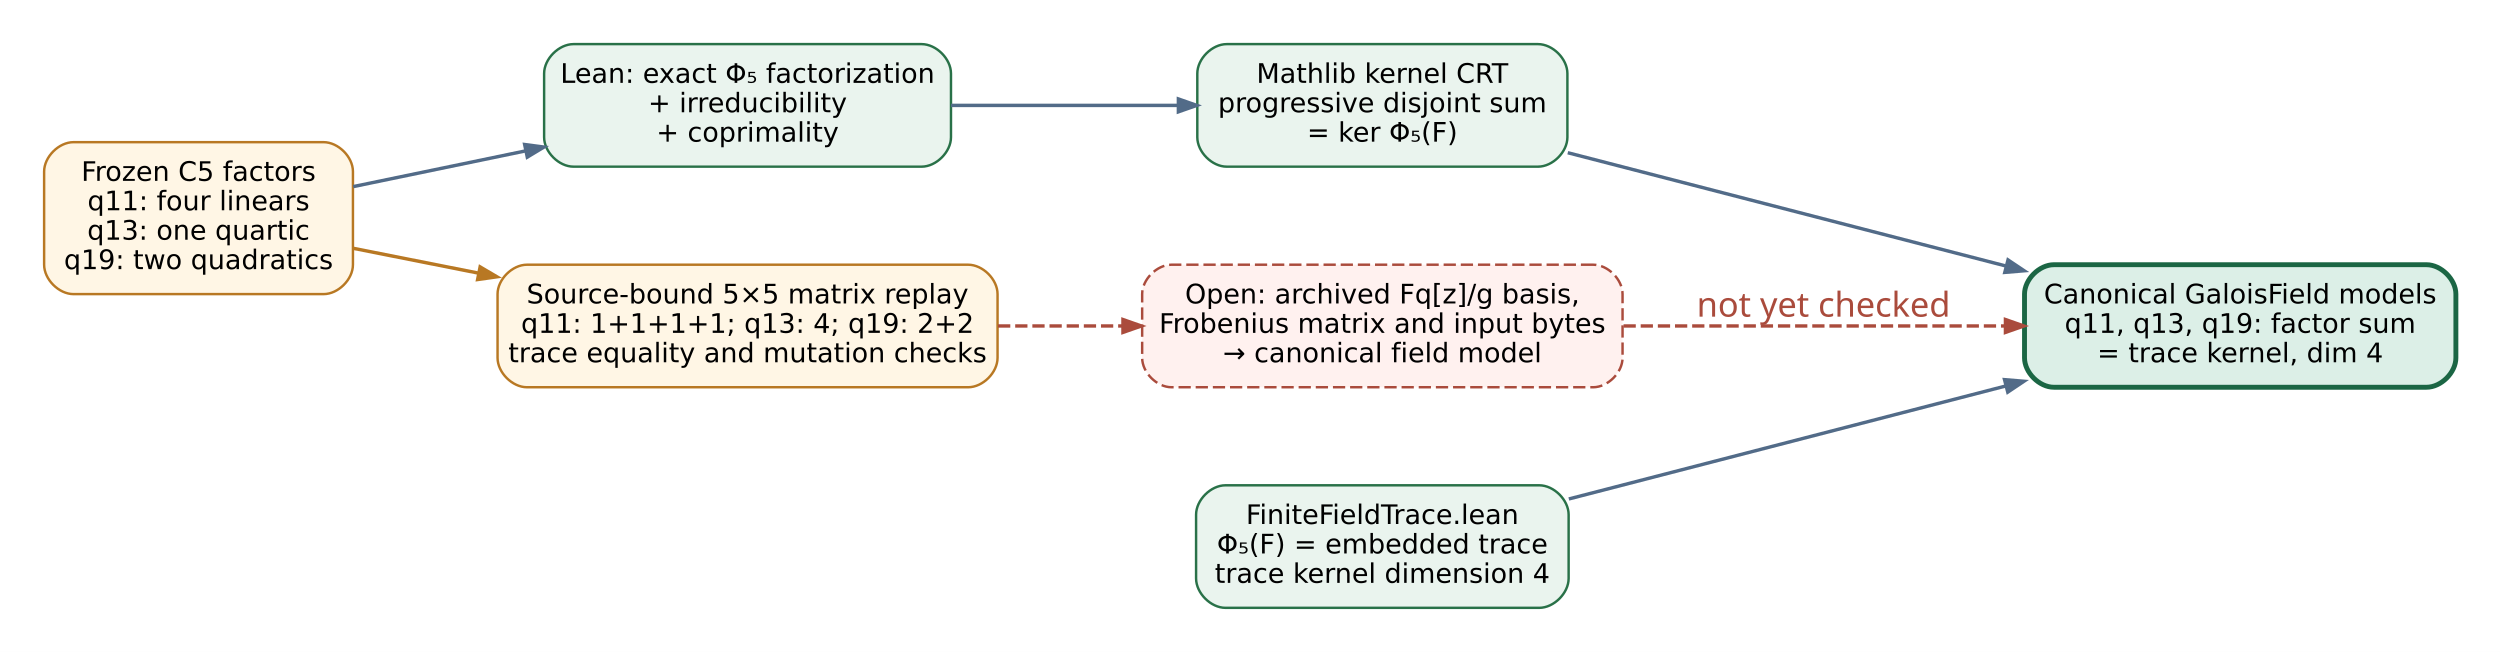
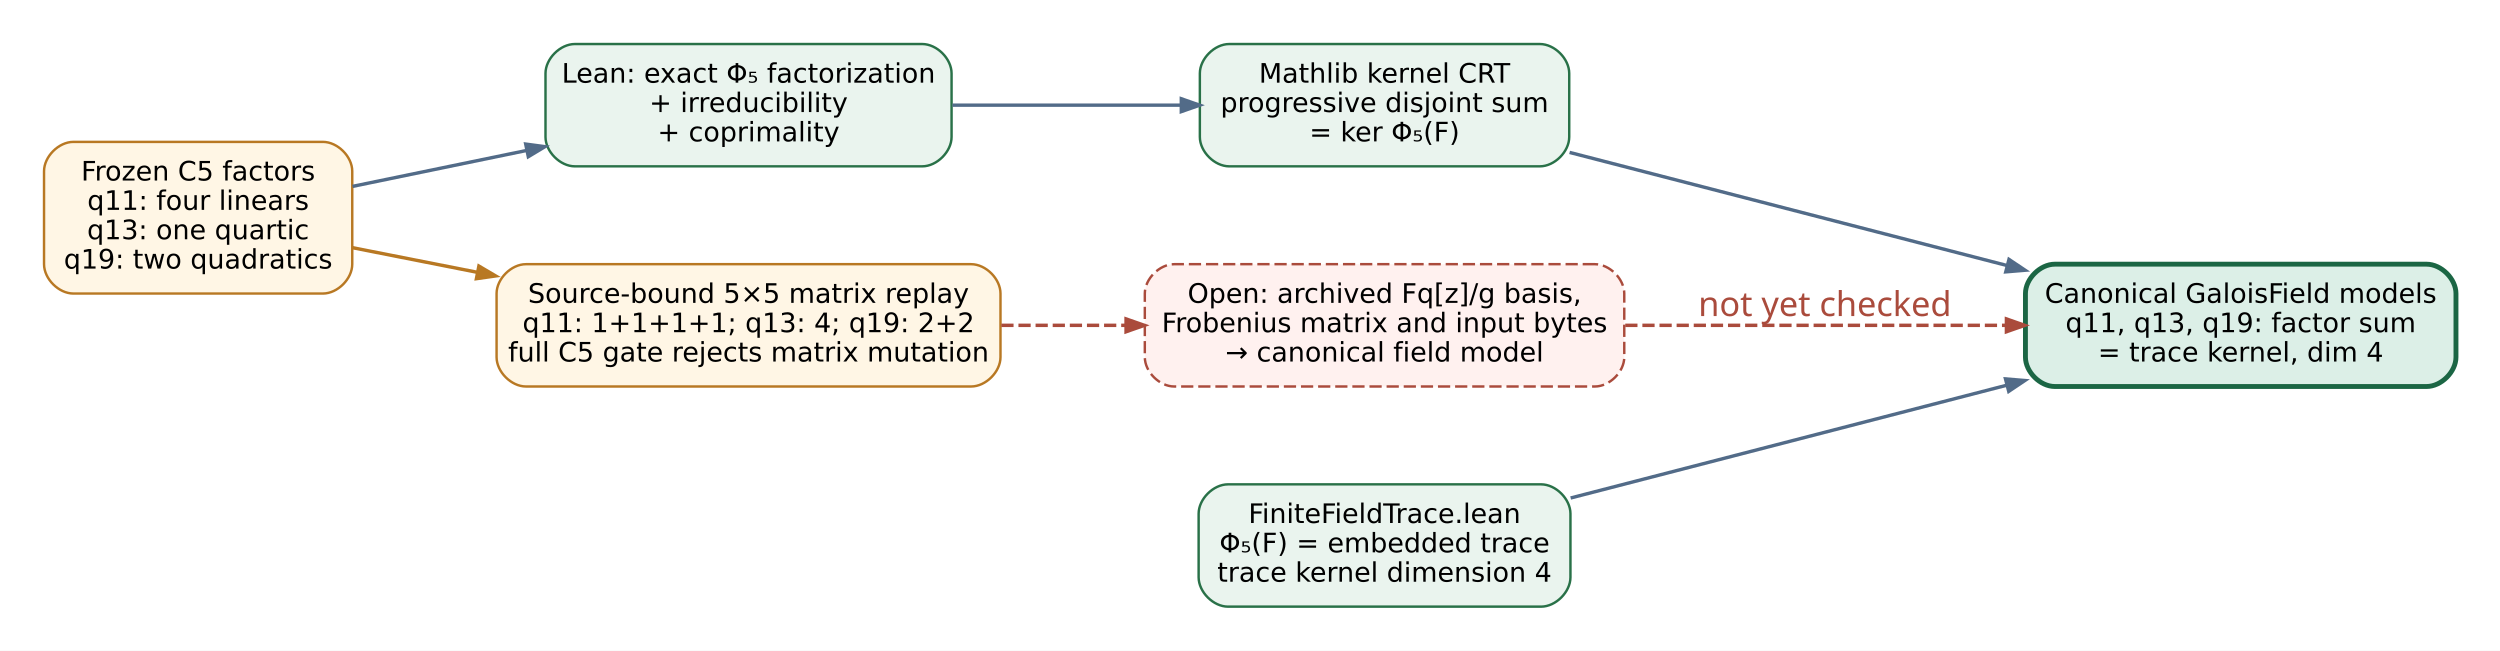
- <svg xmlns="http://www.w3.org/2000/svg" width="1020pt" height="266pt" viewBox="0.00 0.00 1020.00 266.00">
+ <svg xmlns="http://www.w3.org/2000/svg" width="1022pt" height="266pt" viewBox="0.00 0.00 1022.00 266.00">
  <g id="graph0" class="graph" transform="scale(1 1) rotate(0) translate(18 248)">
-     <polygon fill="white" stroke="transparent" points="-18,18 -18,-248 1002,-248 1002,18 -18,18" />
+     <polygon fill="white" stroke="transparent" points="-18,18 -18,-248 1004,-248 1004,18 -18,18" />
    <g id="node1" class="node">
      <path fill="#fff6e5" stroke="#b87823" d="M114,-190C114,-190 12,-190 12,-190 6,-190 0,-184 0,-178 0,-178 0,-140 0,-140 0,-134 6,-128 12,-128 12,-128 114,-128 114,-128 120,-128 126,-134 126,-140 126,-140 126,-178 126,-178 126,-184 120,-190 114,-190" />
      <text text-anchor="middle" x="63" y="-174.2" font-family="DejaVu Sans" font-size="11.00">Frozen C5 factors</text>
      <text text-anchor="middle" x="63" y="-162.2" font-family="DejaVu Sans" font-size="11.00">q11: four linears</text>
      <text text-anchor="middle" x="63" y="-150.2" font-family="DejaVu Sans" font-size="11.00">q13: one quartic</text>
      <text text-anchor="middle" x="63" y="-138.2" font-family="DejaVu Sans" font-size="11.00">q19: two quadratics</text>
    </g>
    <g id="node2" class="node">
-       <path fill="#eaf4ee" stroke="#297148" d="M358,-230C358,-230 216,-230 216,-230 210,-230 204,-224 204,-218 204,-218 204,-192 204,-192 204,-186 210,-180 216,-180 216,-180 358,-180 358,-180 364,-180 370,-186 370,-192 370,-192 370,-218 370,-218 370,-224 364,-230 358,-230" />
-       <text text-anchor="middle" x="287" y="-214.2" font-family="DejaVu Sans" font-size="11.00">Lean: exact Φ₅ factorization</text>
-       <text text-anchor="middle" x="287" y="-202.2" font-family="DejaVu Sans" font-size="11.00">+ irreducibility</text>
-       <text text-anchor="middle" x="287" y="-190.2" font-family="DejaVu Sans" font-size="11.00">+ coprimality</text>
+       <path fill="#eaf4ee" stroke="#297148" d="M359,-230C359,-230 217,-230 217,-230 211,-230 205,-224 205,-218 205,-218 205,-192 205,-192 205,-186 211,-180 217,-180 217,-180 359,-180 359,-180 365,-180 371,-186 371,-192 371,-192 371,-218 371,-218 371,-224 365,-230 359,-230" />
+       <text text-anchor="middle" x="288" y="-214.2" font-family="DejaVu Sans" font-size="11.00">Lean: exact Φ₅ factorization</text>
+       <text text-anchor="middle" x="288" y="-202.2" font-family="DejaVu Sans" font-size="11.00">+ irreducibility</text>
+       <text text-anchor="middle" x="288" y="-190.2" font-family="DejaVu Sans" font-size="11.00">+ coprimality</text>
    </g>
    <g id="edge1" class="edge">
-       <path fill="none" stroke="#526b88" stroke-width="1.4" d="M126.13,-171.87C147.89,-176.38 172.79,-181.54 196.34,-186.42" />
-       <polygon fill="#526b88" stroke="#526b88" stroke-width="1.4" points="196.06,-189.04 203.94,-188 197.13,-183.9 196.06,-189.04" />
+       <path fill="none" stroke="#526b88" stroke-width="1.4" d="M126.12,-171.81C148.19,-176.37 173.5,-181.59 197.41,-186.52" />
+       <polygon fill="#526b88" stroke="#526b88" stroke-width="1.4" points="196.91,-189.1 204.78,-188.04 197.97,-183.95 196.91,-189.1" />
    </g>
    <g id="node6" class="node">
-       <path fill="#fff6e5" stroke="#b87823" d="M377,-140C377,-140 197,-140 197,-140 191,-140 185,-134 185,-128 185,-128 185,-102 185,-102 185,-96 191,-90 197,-90 197,-90 377,-90 377,-90 383,-90 389,-96 389,-102 389,-102 389,-128 389,-128 389,-134 383,-140 377,-140" />
-       <text text-anchor="middle" x="287" y="-124.2" font-family="DejaVu Sans" font-size="11.00">Source-bound 5×5 matrix replay</text>
-       <text text-anchor="middle" x="287" y="-112.2" font-family="DejaVu Sans" font-size="11.00">q11: 1+1+1+1; q13: 4; q19: 2+2</text>
-       <text text-anchor="middle" x="287" y="-100.2" font-family="DejaVu Sans" font-size="11.00">trace equality and mutation checks</text>
+       <path fill="#fff6e5" stroke="#b87823" d="M379,-140C379,-140 197,-140 197,-140 191,-140 185,-134 185,-128 185,-128 185,-102 185,-102 185,-96 191,-90 197,-90 197,-90 379,-90 379,-90 385,-90 391,-96 391,-102 391,-102 391,-128 391,-128 391,-134 385,-140 379,-140" />
+       <text text-anchor="middle" x="288" y="-124.2" font-family="DejaVu Sans" font-size="11.00">Source-bound 5×5 matrix replay</text>
+       <text text-anchor="middle" x="288" y="-112.2" font-family="DejaVu Sans" font-size="11.00">q11: 1+1+1+1; q13: 4; q19: 2+2</text>
+       <text text-anchor="middle" x="288" y="-100.2" font-family="DejaVu Sans" font-size="11.00">full C5 gate rejects matrix mutation</text>
    </g>
    <g id="edge5" class="edge">
-       <path fill="none" stroke="#b87823" stroke-width="1.4" d="M126.13,-146.69C142.07,-143.53 159.69,-140.03 177.23,-136.56" />
-       <polygon fill="#b87823" stroke="#b87823" stroke-width="1.4" points="177.89,-139.1 184.74,-135.07 176.87,-133.95 177.89,-139.1" />
+       <path fill="none" stroke="#b87823" stroke-width="1.4" d="M126.12,-146.74C142.02,-143.61 159.6,-140.14 177.12,-136.68" />
+       <polygon fill="#b87823" stroke="#b87823" stroke-width="1.4" points="177.77,-139.23 184.62,-135.2 176.76,-134.08 177.77,-139.23" />
    </g>
    <g id="node3" class="node">
-       <path fill="#eaf4ee" stroke="#297148" d="M609.5,-230C609.5,-230 482.5,-230 482.5,-230 476.5,-230 470.5,-224 470.5,-218 470.5,-218 470.5,-192 470.5,-192 470.5,-186 476.5,-180 482.5,-180 482.5,-180 609.5,-180 609.5,-180 615.5,-180 621.5,-186 621.5,-192 621.5,-192 621.5,-218 621.5,-218 621.5,-224 615.5,-230 609.5,-230" />
-       <text text-anchor="middle" x="546" y="-214.2" font-family="DejaVu Sans" font-size="11.00">Mathlib kernel CRT</text>
-       <text text-anchor="middle" x="546" y="-202.2" font-family="DejaVu Sans" font-size="11.00">progressive disjoint sum</text>
-       <text text-anchor="middle" x="546" y="-190.2" font-family="DejaVu Sans" font-size="11.00">= ker Φ₅(F)</text>
+       <path fill="#eaf4ee" stroke="#297148" d="M611.5,-230C611.5,-230 484.5,-230 484.5,-230 478.5,-230 472.5,-224 472.5,-218 472.5,-218 472.5,-192 472.5,-192 472.5,-186 478.5,-180 484.5,-180 484.5,-180 611.5,-180 611.5,-180 617.5,-180 623.5,-186 623.5,-192 623.5,-192 623.5,-218 623.5,-218 623.5,-224 617.5,-230 611.5,-230" />
+       <text text-anchor="middle" x="548" y="-214.2" font-family="DejaVu Sans" font-size="11.00">Mathlib kernel CRT</text>
+       <text text-anchor="middle" x="548" y="-202.2" font-family="DejaVu Sans" font-size="11.00">progressive disjoint sum</text>
+       <text text-anchor="middle" x="548" y="-190.2" font-family="DejaVu Sans" font-size="11.00">= ker Φ₅(F)</text>
    </g>
    <g id="edge2" class="edge">
-       <path fill="none" stroke="#526b88" stroke-width="1.4" d="M370.02,-205C399.56,-205 432.87,-205 462.45,-205" />
-       <polygon fill="#526b88" stroke="#526b88" stroke-width="1.4" points="462.78,-207.63 470.28,-205 462.78,-202.38 462.78,-207.63" />
+       <path fill="none" stroke="#526b88" stroke-width="1.4" d="M371.34,-205C401.25,-205 435.03,-205 464.91,-205" />
+       <polygon fill="#526b88" stroke="#526b88" stroke-width="1.4" points="464.92,-207.63 472.42,-205 464.92,-202.38 464.92,-207.63" />
    </g>
    <g id="node5" class="node">
-       <path fill="#dcefe7" stroke="#1b6644" stroke-width="2" d="M972,-140C972,-140 820,-140 820,-140 814,-140 808,-134 808,-128 808,-128 808,-102 808,-102 808,-96 814,-90 820,-90 820,-90 972,-90 972,-90 978,-90 984,-96 984,-102 984,-102 984,-128 984,-128 984,-134 978,-140 972,-140" />
-       <text text-anchor="middle" x="896" y="-124.2" font-family="DejaVu Sans" font-size="11.00">Canonical GaloisField models</text>
-       <text text-anchor="middle" x="896" y="-112.2" font-family="DejaVu Sans" font-size="11.00">q11, q13, q19: factor sum</text>
-       <text text-anchor="middle" x="896" y="-100.2" font-family="DejaVu Sans" font-size="11.00">= trace kernel, dim 4</text>
+       <path fill="#dcefe7" stroke="#1b6644" stroke-width="2" d="M974,-140C974,-140 822,-140 822,-140 816,-140 810,-134 810,-128 810,-128 810,-102 810,-102 810,-96 816,-90 822,-90 822,-90 974,-90 974,-90 980,-90 986,-96 986,-102 986,-102 986,-128 986,-128 986,-134 980,-140 974,-140" />
+       <text text-anchor="middle" x="898" y="-124.2" font-family="DejaVu Sans" font-size="11.00">Canonical GaloisField models</text>
+       <text text-anchor="middle" x="898" y="-112.2" font-family="DejaVu Sans" font-size="11.00">q11, q13, q19: factor sum</text>
+       <text text-anchor="middle" x="898" y="-100.2" font-family="DejaVu Sans" font-size="11.00">= trace kernel, dim 4</text>
    </g>
    <g id="edge3" class="edge">
-       <path fill="none" stroke="#526b88" stroke-width="1.4" d="M621.65,-185.69C673.93,-172.17 744.2,-154 800.4,-139.47" />
-       <polygon fill="#526b88" stroke="#526b88" stroke-width="1.4" points="801.27,-141.95 807.88,-137.53 799.96,-136.87 801.27,-141.95" />
+       <path fill="none" stroke="#526b88" stroke-width="1.4" d="M623.65,-185.69C675.93,-172.17 746.2,-154 802.4,-139.47" />
+       <polygon fill="#526b88" stroke="#526b88" stroke-width="1.4" points="803.27,-141.95 809.88,-137.53 801.96,-136.87 803.27,-141.95" />
    </g>
    <g id="node4" class="node">
-       <path fill="#eaf4ee" stroke="#297148" d="M610,-50C610,-50 482,-50 482,-50 476,-50 470,-44 470,-38 470,-38 470,-12 470,-12 470,-6 476,0 482,0 482,0 610,0 610,0 616,0 622,-6 622,-12 622,-12 622,-38 622,-38 622,-44 616,-50 610,-50" />
-       <text text-anchor="middle" x="546" y="-34.2" font-family="DejaVu Sans" font-size="11.00">FiniteFieldTrace.lean</text>
-       <text text-anchor="middle" x="546" y="-22.2" font-family="DejaVu Sans" font-size="11.00">Φ₅(F) = embedded trace</text>
-       <text text-anchor="middle" x="546" y="-10.2" font-family="DejaVu Sans" font-size="11.00">trace kernel dimension 4</text>
+       <path fill="#eaf4ee" stroke="#297148" d="M612,-50C612,-50 484,-50 484,-50 478,-50 472,-44 472,-38 472,-38 472,-12 472,-12 472,-6 478,0 484,0 484,0 612,0 612,0 618,0 624,-6 624,-12 624,-12 624,-38 624,-38 624,-44 618,-50 612,-50" />
+       <text text-anchor="middle" x="548" y="-34.2" font-family="DejaVu Sans" font-size="11.00">FiniteFieldTrace.lean</text>
+       <text text-anchor="middle" x="548" y="-22.2" font-family="DejaVu Sans" font-size="11.00">Φ₅(F) = embedded trace</text>
+       <text text-anchor="middle" x="548" y="-10.2" font-family="DejaVu Sans" font-size="11.00">trace kernel dimension 4</text>
    </g>
    <g id="edge4" class="edge">
-       <path fill="none" stroke="#526b88" stroke-width="1.4" d="M622.08,-44.42C674.29,-57.92 744.28,-76.02 800.31,-90.51" />
-       <polygon fill="#526b88" stroke="#526b88" stroke-width="1.4" points="799.85,-93.1 807.77,-92.44 801.17,-88.02 799.85,-93.1" />
+       <path fill="none" stroke="#526b88" stroke-width="1.4" d="M624.08,-44.42C676.29,-57.92 746.28,-76.02 802.31,-90.51" />
+       <polygon fill="#526b88" stroke="#526b88" stroke-width="1.4" points="801.85,-93.1 809.77,-92.44 803.17,-88.02 801.85,-93.1" />
    </g>
    <g id="node7" class="node">
-       <path fill="#fff1ef" stroke="#aa4b3c" stroke-dasharray="5,2" d="M632,-140C632,-140 460,-140 460,-140 454,-140 448,-134 448,-128 448,-128 448,-102 448,-102 448,-96 454,-90 460,-90 460,-90 632,-90 632,-90 638,-90 644,-96 644,-102 644,-102 644,-128 644,-128 644,-134 638,-140 632,-140" />
-       <text text-anchor="middle" x="546" y="-124.2" font-family="DejaVu Sans" font-size="11.00">Open: archived Fq[z]/g basis,</text>
-       <text text-anchor="middle" x="546" y="-112.2" font-family="DejaVu Sans" font-size="11.00">Frobenius matrix and input bytes</text>
-       <text text-anchor="middle" x="546" y="-100.2" font-family="DejaVu Sans" font-size="11.00">→ canonical field model</text>
+       <path fill="#fff1ef" stroke="#aa4b3c" stroke-dasharray="5,2" d="M634,-140C634,-140 462,-140 462,-140 456,-140 450,-134 450,-128 450,-128 450,-102 450,-102 450,-96 456,-90 462,-90 462,-90 634,-90 634,-90 640,-90 646,-96 646,-102 646,-102 646,-128 646,-128 646,-134 640,-140 634,-140" />
+       <text text-anchor="middle" x="548" y="-124.2" font-family="DejaVu Sans" font-size="11.00">Open: archived Fq[z]/g basis,</text>
+       <text text-anchor="middle" x="548" y="-112.2" font-family="DejaVu Sans" font-size="11.00">Frobenius matrix and input bytes</text>
+       <text text-anchor="middle" x="548" y="-100.2" font-family="DejaVu Sans" font-size="11.00">→ canonical field model</text>
    </g>
    <g id="edge6" class="edge">
-       <path fill="none" stroke="#aa4b3c" stroke-width="1.4" stroke-dasharray="5,2" d="M389.2,-115C405.89,-115 423.22,-115 440,-115" />
-       <polygon fill="#aa4b3c" stroke="#aa4b3c" stroke-width="1.4" points="440.17,-117.63 447.67,-115 440.17,-112.38 440.17,-117.63" />
+       <path fill="none" stroke="#aa4b3c" stroke-width="1.4" stroke-dasharray="5,2" d="M391.34,-115C408.05,-115 425.39,-115 442.17,-115" />
+       <polygon fill="#aa4b3c" stroke="#aa4b3c" stroke-width="1.4" points="442.33,-117.63 449.83,-115 442.33,-112.38 442.33,-117.63" />
    </g>
    <g id="edge7" class="edge">
-       <path fill="none" stroke="#aa4b3c" stroke-width="1.4" stroke-dasharray="5,2" d="M644.4,-115C693.07,-115 751.73,-115 800.06,-115" />
-       <polygon fill="#aa4b3c" stroke="#aa4b3c" stroke-width="1.4" points="800.22,-117.63 807.72,-115 800.22,-112.38 800.22,-117.63" />
-       <text text-anchor="middle" x="726" y="-118.8" font-family="Times-Roman" font-size="14.00" fill="#aa4b3c">not yet checked</text>
+       <path fill="none" stroke="#aa4b3c" stroke-width="1.4" stroke-dasharray="5,2" d="M646.4,-115C695.07,-115 753.73,-115 802.06,-115" />
+       <polygon fill="#aa4b3c" stroke="#aa4b3c" stroke-width="1.4" points="802.22,-117.63 809.72,-115 802.22,-112.38 802.22,-117.63" />
+       <text text-anchor="middle" x="728" y="-118.8" font-family="Times-Roman" font-size="14.00" fill="#aa4b3c">not yet checked</text>
    </g>
  </g>
</svg>
